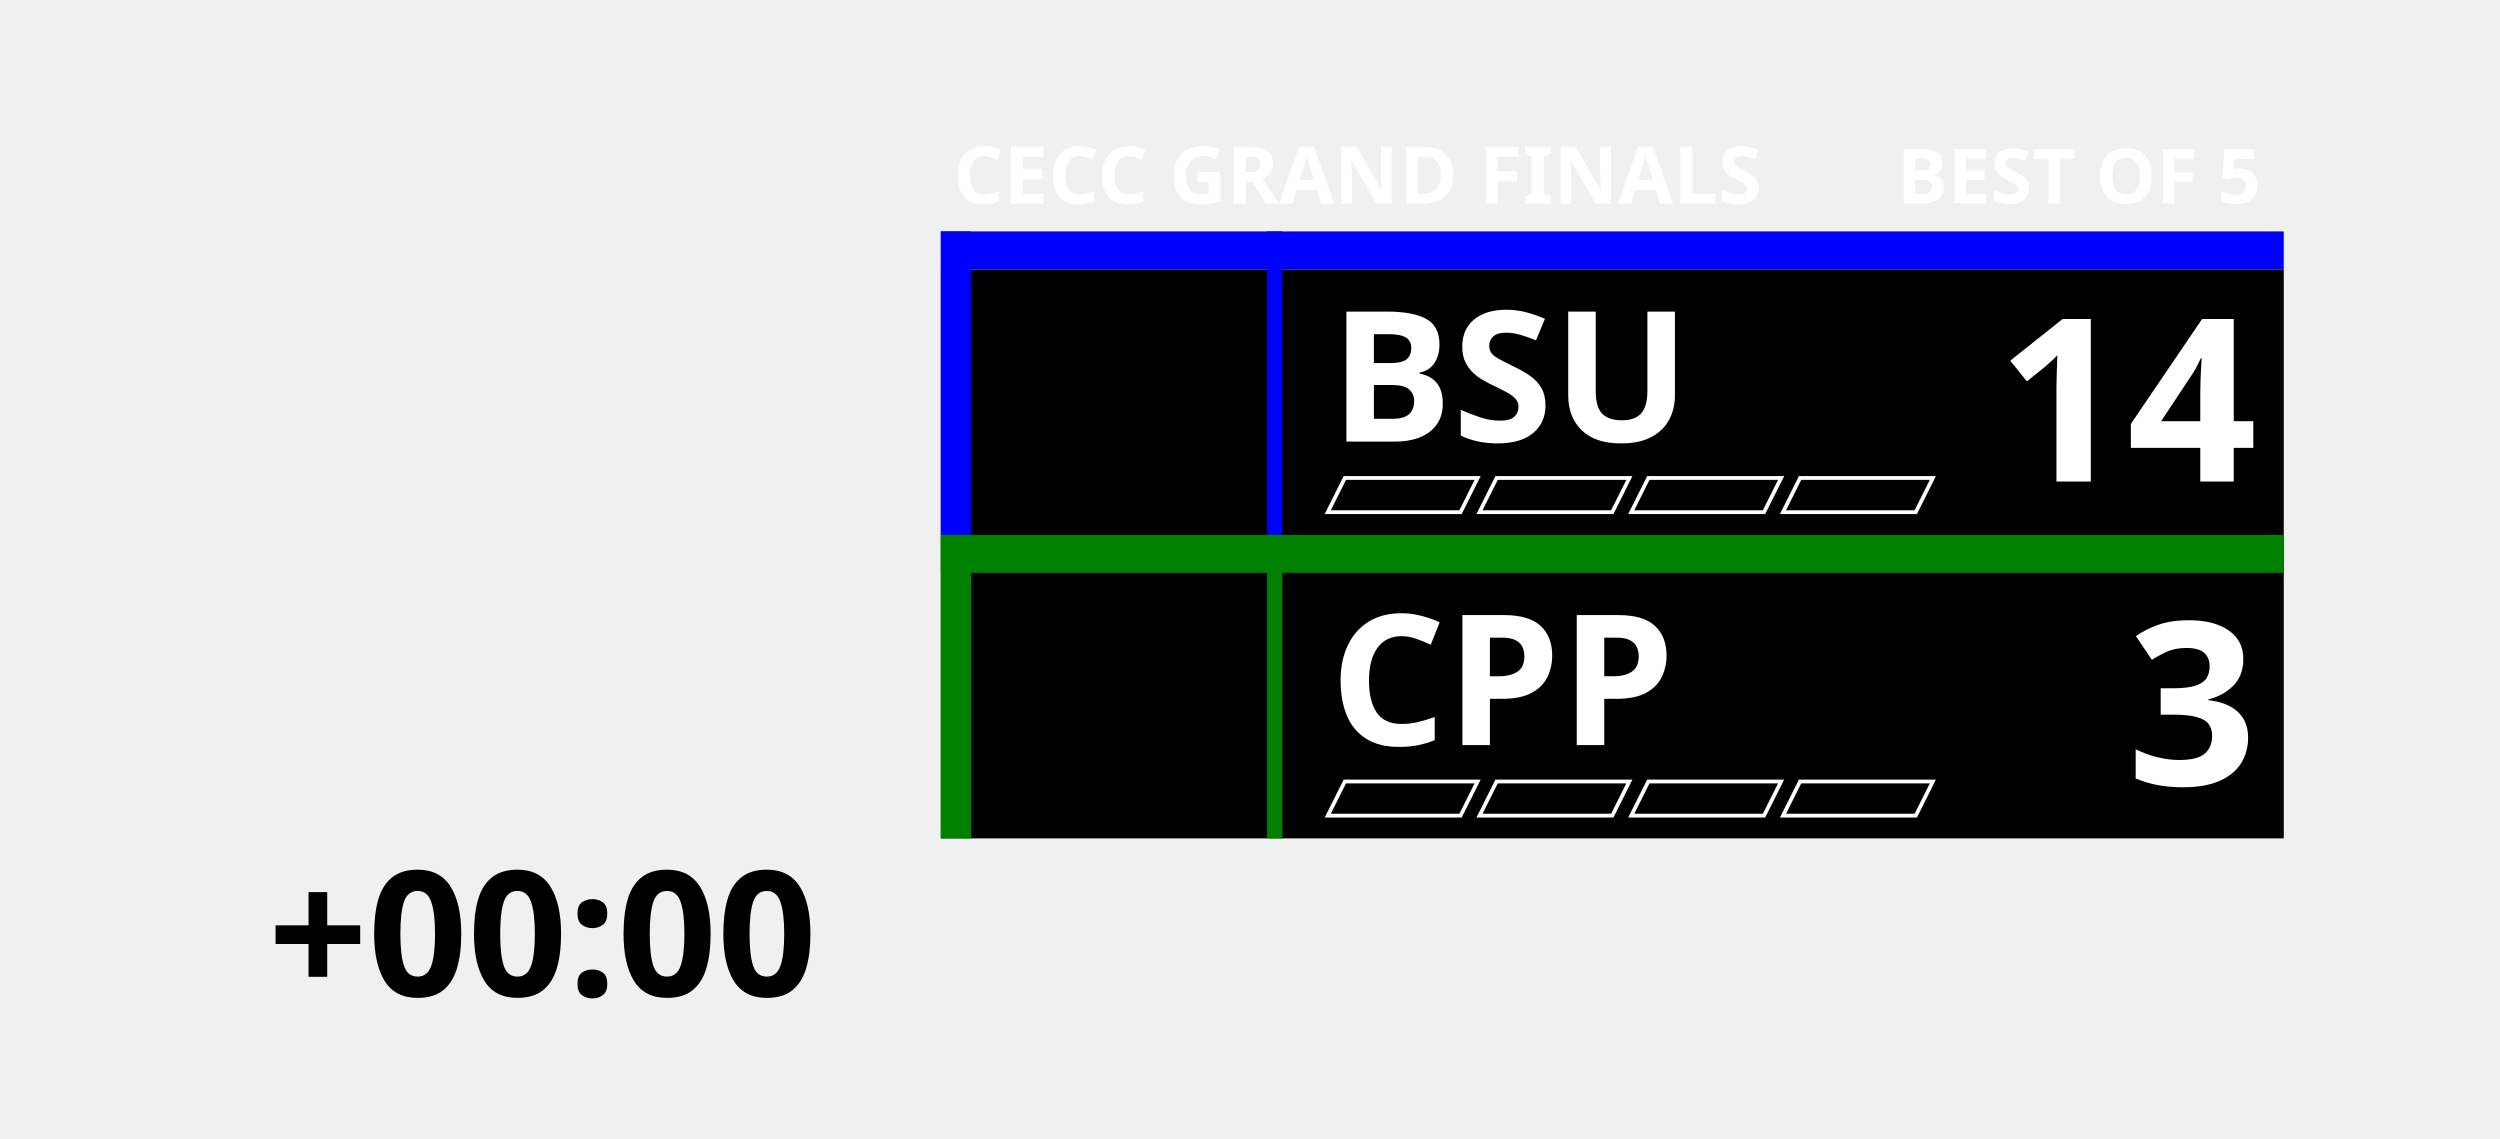
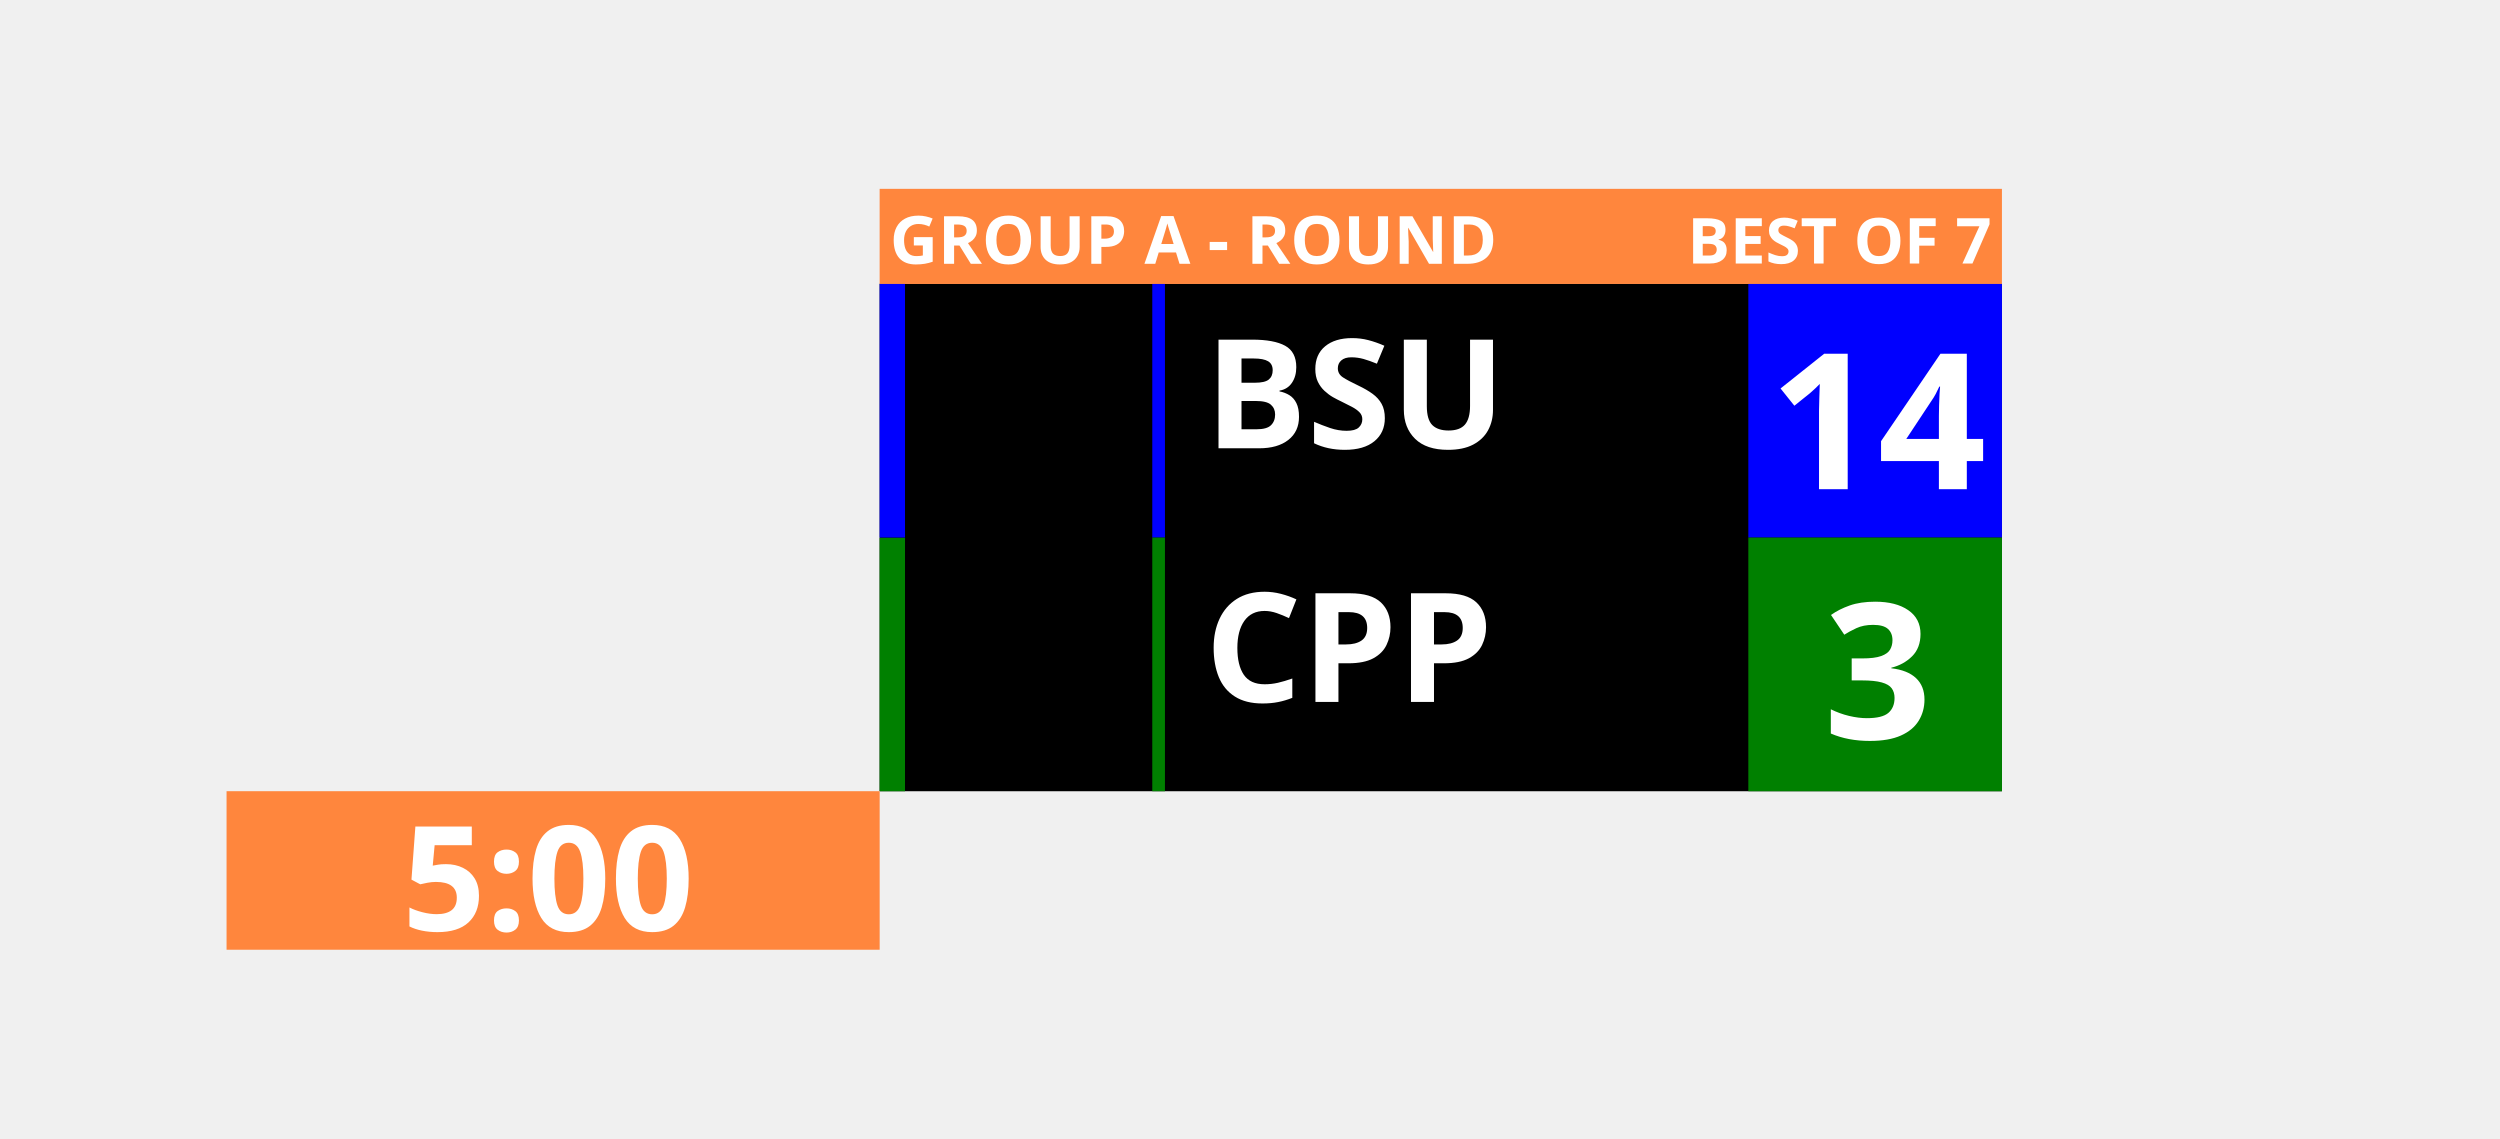
- <svg xmlns="http://www.w3.org/2000/svg" version="1.1" width="659" height="300">
+ <svg xmlns="http://www.w3.org/2000/svg" id="Score_Bug_Only" data-name="Score Bug Only" width="659" height="300">
  <defs>
    <style>
-       .cls-1 {
-         fill: blue;
+       .cls-1, .cls-3 {
+         fill: #ff863d;
      }

-       .cls-2 {
-         fill: none;
-       }
- 
-       .cls-3 {
-         font-size: 21px;
-       }
- 
-       .cls-3, .cls-4, .cls-5, .cls-6 {
+       .cls-4, .cls-5, .cls-6, .cls-9, .cls-11, .cls-12  {
        fill: #fff;
      }

-       .cls-3, .cls-4, .cls-5, .cls-6, .cls-7 {
-         font-family: Industry-Bold, Industry;
-         font-weight: 700;
-         isolation: isolate;
+       .cls-7 {
+         letter-spacing: 0em;
      }

-       .cls-4 {
-         font-size: 20px;
+       .cls-8 {
+         fill: url(#linear-gradient-4);
+       }
+ 
+       .cls-9 {
+         font-size: 17.55px;
+       }
+ 
+       .cls-10, {
+         fill: #101010;
+       }
+ 
+       .cls-9, .cls-12 {
+         font-family: Futura-Bold, 'Futura PT Cond';
+         font-weight: 700
+       }
+ 
+       .cls-13 {
+         fill: url(#linear-gradient-3);
+       }
+ 
+       .cls-14 {
+         fill: #0a5dff;
      }

      .cls-5 {
-         font-size: 48px;
+         font-size: 40.11px;
+       }
+ 
+       .cls-5, .cls-6, .cls-11 {
+         font-family: Futura-ExtraBold, 'Futura PT Cond';
+         font-weight: 700
+       }
+ 
+       .cls-15 {
+         fill: #098040;
      }

      .cls-6 {
-         font-size: 60px;
+         font-size: 50px;
      }

-       .cls-7 {
-         font-size: 46px;
-       }
- 
-       .cls-8 {
-         fill: green;
-       }
- 
-       .cls-9 {
-         fill: url(#linear-gradient-clock);
-       }
- 
-       .cls-10 {
-         stroke: #fff;
+       .cls-16 {
+         fill: url(#linear-gradient);
      }

      .cls-11 {
-         fill: #101010;
+         font-size: 38.44px;
+       }
+ 
+       .cls-12 {
+         font-size: 16.71px;
      }
    </style>
+     <LinearGradient id="linear-gradient" x1="293.72" y1="208.56" x2="293.72" y2="49.78" gradientUnits="userSpaceOnUse">
+       <stop offset="0" stop-color="#151515" />
+       <stop offset=".5" stop-color="#252525" />
+       <stop offset="1" stop-color="#121212" />
+     </LinearGradient>
+     <LinearGradient id="linear-gradient-2" x1="379.79" y1="50.82" x2="379.79" y2="74.05" gradientUnits="userSpaceOnUse">
+       <stop offset="0" stop-color="#fff" />
+       <stop offset="1" stop-color="#ccc" />
+     </LinearGradient>
+     <LinearGradient id="linear-gradient-3" x1="383.04" y1="141.71" x2="383.04" y2="74.78" gradientUnits="userSpaceOnUse">
+       <stop id="team1GradStart" offset="0" stop-color="#0a5dff" stop-opacity=".4" />
+       <stop id="team1GradEnd" offset="1" stop-color="#0a5dff" stop-opacity="0" />
+     </LinearGradient>
+     <LinearGradient id="linear-gradient-4" x1="383.04" y1="208.56" x2="383.04" y2="141.78" gradientUnits="userSpaceOnUse">
+       <stop id="team2GradStart" offset="0" stop-color="#098040" stop-opacity=".4" />
+       <stop id="team2GradEnd" offset="1" stop-color="#098040" stop-opacity="0" />
+     </LinearGradient>
+     <LinearGradient id="linear-gradient-5" x1="59.72" y1="229.46" x2="231.87" y2="229.46" gradientUnits="userSpaceOnUse">
+       <stop offset="0" stop-color="#959595" />
+       <stop offset=".17" stop-color="#d4d4d4" />
+       <stop offset=".33" stop-color="#fff" />
+       <stop offset=".5" stop-color="#e6e6e6" />
+       <stop offset=".66" stop-color="#e6e6e6" />
+       <stop offset=".82" stop-color="#fff" />
+       <stop offset="1" stop-color="#959595" />
+     </LinearGradient>
+     <Filter id="drop-shadow-6" x="50" y="199" width="191" height="61" filterUnits="userSpaceOnUse">
+       <feOffset dx="0" dy="0" />
+       <feGaussianBlur result="blur" stdDeviation="3" />
+       <feFlood flood-color="#000" flood-opacity=".65" />
+       <feComposite in2="blur" operator="in" />
+       <feComposite in="SourceGraphic" />
+     </Filter>
  </defs>
-   <g>
-     <g id="Layer_1">
-       <g id="_x3C_defs">
-         <LinearGradient id="linear-gradient" x1="322" y1="221" x2="322" y2="31" gradientUnits="userSpaceOnUse">
-           <stop offset="0%" stop-color="#151515" />
-           <stop offset="50%" stop-color="#252525" />
-           <stop offset="100%" stop-color="#121212" />
-         </LinearGradient>
-         <LinearGradient id="linear-gradient-2" x1="470" y1="141" x2="470" y2="71" gradientUnits="userSpaceOnUse">
-           <stop id="team1GradStart" offset="0%" stop-color="blue" stop-opacity="70%" />
-           <stop id="team1GradEnd" offset="100%" stop-color="blue" stop-opacity="0%" />
-         </LinearGradient>
-         <LinearGradient id="linear-gradient-3" x1="470" y1="221" x2="470" y2="151" gradientUnits="userSpaceOnUse">
-           <stop id="team2GradStart" offset="0" stop-color="green" stop-opacity=".7" />
-           <stop id="team2GradEnd" offset="1" stop-color="green" stop-opacity="0" />
-         </LinearGradient>
-         <LinearGradient id="linear-gradient-clock" x1="145" y1="271" x2="145" y2="221" gradientUnits="userSpaceOnUse">
-           <stop offset="0" stop-color="#e6e6e6" />
-           <stop offset=".5" stop-color="#fff" />
-           <stop offset="1" stop-color="#e6e6e6" />
-         </LinearGradient>
-         <Filter id="drop-shadow-1" filterUnits="userSpaceOnUse">
-           <feOffset dx="0" dy="0" />
-           <feGaussianBlur result="blur" stdDeviation="3" />
-           <feFlood flood-color="#000" flood-opacity=".65" />
-           <feComposite in2="blur" operator="in" />
-           <feComposite in="SourceGraphic" />
-         </Filter>
-         <LinearGradient id="linear-gradient-4" x1="84.27" y1="51.18" x2="84.27" y2="196.48" gradientUnits="userSpaceOnUse">
-           <stop offset=".02" stop-color="#c8c8c8" />
-           <stop offset=".2" stop-color="#fff" />
-           <stop offset=".41" stop-color="#ababab" />
-           <stop offset=".52" stop-color="#fff" />
-           <stop offset=".66" stop-color="#2c2c2c" />
-         </LinearGradient>
-         <LinearGradient id="linear-gradient-5" x1="75.35" y1="51.18" x2="75.35" y2="196.48" href="#linear-gradient-4" />
-         <LinearGradient id="linear-gradient-6" x1="71.6" y1="51.18" x2="71.6" y2="196.48" href="#linear-gradient-4" />
-         <LinearGradient id="linear-gradient-7" x1="83.57" y1="51.18" x2="83.57" y2="196.48" href="#linear-gradient-4" />
-         <LinearGradient id="linear-gradient-8" x1="79.7" y1="51.18" x2="79.7" y2="196.48" href="#linear-gradient-4" />
-         <LinearGradient id="linear-gradient-9" x1="84.38" y1="51.18" x2="84.38" y2="196.48" href="#linear-gradient-4" />
-         <LinearGradient id="linear-gradient-10" x1="98.43" x2="98.43" y2="196.48" href="#linear-gradient-4" />
-         <LinearGradient id="linear-gradient-11" x1="115.25" y1="51.18" x2="115.25" y2="196.48" href="#linear-gradient-4" />
-         <LinearGradient id="linear-gradient-12" x1="91.87" y1="51.18" x2="91.87" y2="196.48" href="#linear-gradient-4" />
-         <LinearGradient id="linear-gradient-13" x1="68.48" y1="51.18" x2="68.48" y2="196.48" href="#linear-gradient-4" />
-         <LinearGradient id="linear-gradient-14" x1="71.28" y1="51.18" x2="71.28" y2="196.48" href="#linear-gradient-4" />
-         <LinearGradient id="linear-gradient-15" x1="74.33" y1="51.18" x2="74.33" y2="196.48" href="#linear-gradient-4" />
-         <LinearGradient id="linear-gradient-16" x1="85.97" y1="51.18" x2="85.97" y2="196.48" href="#linear-gradient-4" />
-         <LinearGradient id="linear-gradient-17" x1="103.94" y1="51.18" x2="103.94" y2="196.48" href="#linear-gradient-4" />
-         <LinearGradient id="linear-gradient-18" x1="205.73" y1="51.18" x2="205.73" y2="196.48" href="#linear-gradient-4" />
-         <LinearGradient id="linear-gradient-19" x1="214.65" y1="51.18" x2="214.65" y2="196.48" href="#linear-gradient-4" />
-         <LinearGradient id="linear-gradient-20" x1="218.4" y1="51.18" x2="218.4" y2="196.48" href="#linear-gradient-4" />
-         <LinearGradient id="linear-gradient-21" x1="206.43" y1="51.18" x2="206.43" y2="196.48" href="#linear-gradient-4" />
-         <LinearGradient id="linear-gradient-22" x1="210.3" y1="51.18" x2="210.3" y2="196.48" href="#linear-gradient-4" />
-         <LinearGradient id="linear-gradient-23" x1="205.62" y1="51.18" x2="205.62" y2="196.48" href="#linear-gradient-4" />
-         <LinearGradient id="linear-gradient-24" x1="191.57" y1="51.18" x2="191.57" y2="196.48" href="#linear-gradient-4" />
-         <LinearGradient id="linear-gradient-25" x1="174.75" y1="51.18" x2="174.75" y2="196.48" href="#linear-gradient-4" />
-         <LinearGradient id="linear-gradient-26" x1="198.13" y1="51.18" x2="198.13" y2="196.48" href="#linear-gradient-4" />
-         <LinearGradient id="linear-gradient-27" x1="221.52" y1="51.18" x2="221.52" y2="196.48" href="#linear-gradient-4" />
-         <LinearGradient id="linear-gradient-28" x1="218.72" y1="51.18" x2="218.72" y2="196.48" href="#linear-gradient-4" />
-         <LinearGradient id="linear-gradient-29" x1="215.67" y1="51.18" x2="215.67" y2="196.48" href="#linear-gradient-4" />
-         <LinearGradient id="linear-gradient-30" x1="204.03" y1="51.18" x2="204.03" y2="196.48" href="#linear-gradient-4" />
-         <LinearGradient id="linear-gradient-31" x1="186.06" y1="51.18" x2="186.06" y2="196.48" href="#linear-gradient-4" />
-         <LinearGradient id="linear-gradient-32" x1="133.53" y1="188.08" x2="156.49" y2="188.08" gradientUnits="userSpaceOnUse">
-           <stop offset=".35" stop-color="#fff" />
-           <stop offset="1" stop-color="#474747" />
-         </LinearGradient>
-         <LinearGradient id="linear-gradient-33" x1="146.16" y1="104.04" x2="139.05" y2="169.57" href="#linear-gradient-4" />
-         <LinearGradient id="linear-gradient-34" x1="155.18" y1="136.59" x2="125.41" y2="186.47" href="#linear-gradient-4" />
-         <LinearGradient id="linear-gradient-35" x1="145.07" y1="141.08" x2="145.25" y2="151.44" href="#linear-gradient-4" />
-         <LinearGradient id="linear-gradient-36" x1="960" y1="977" x2="960" y2="1067" gradientUnits="userSpaceOnUse">
-           <stop offset="0" stop-color="#000" stop-opacity="0" />
-           <stop offset="1" stop-color="#098040" stop-opacity=".7" />
-         </LinearGradient>
-       </g>
-       <g id="Scoreboard">
-         <rect id="Scoreboard_base" fill="url(#linear-gradient)" x="42" y="31" width="560" height="190" />
-         <image id="seriesLogo" data-name="Series Logo" x="42" y="31" width="206" height="190" />
-         <rect id="Scoreboard_base-2" fill="101010" x="248" y="71" width="354" height="150" />
-         <g id="Team_1">
-           <rect id="team_1_gradient" fill="url(#linear-gradient-2)" x="338" y="71" width="264" height="70" />
-           <g id="team1Bar" color="blue">
-             <rect id="team_1_vertical_bar" x="334" y="61" width="4" height="80" fill="currentColor" />
-             <rect id="team_1_vertical_bar-2" x="248" y="61" width="8" height="80" fill="currentColor" />
-             <rect id="team_1_top_line" x="248" y="61" width="354" height="10" fill="currentColor" />
-           </g>
-           <text id="team1Name" class="cls-5" transform="translate(350.6 116.4)">BSU</text>
-           <g id="BO7_PTS_not_scored">
-             <polygon id="team1Bo7Box1" class="cls-10" points="385 135 350 135 354.5 126 389.5 126 385 135" />
-             <polygon id="team1Bo7Box2" class="cls-10" points="425 135 390 135 394.5 126 429.5 126 425 135" />
-             <polygon id="team1Bo7Box3" class="cls-10" points="465 135 430 135 434.5 126 469.5 126 465 135" />
-             <polygon id="team1Bo7Box4" class="cls-10" points="505 135 470 135 474.5 126 509.5 126 505 135" />
-           </g>
-           <text id="team1Score" class="cls-6" transform="translate(595 126.93)" text-anchor="end">14</text>
-           <image id="team1Logo" data-name="SCHOOL LOGO" width="1080" height="1080" transform="translate(260 71) scale(.06)" />
-         </g>
-         <g id="Team_2">
-           <rect id="team_2_gradient" fill="url(#linear-gradient-3)" x="338" y="151" width="264" height="70" />
-           <g id="team2Bar" color="green">
-             <rect id="team_2_vertical_bar" x="334" y="141" width="4" height="80" fill="currentColor" />
-             <rect id="team_2_vertical_bar-2" x="248" y="141" width="8" height="80" fill="currentColor" />
-             <rect id="team_2_top_line" x="248" y="141" width="354" height="10" fill="currentColor" />
-           </g>
-           <text id="team2Name" class="cls-5" transform="translate(350.6 196.4)">CPP</text>
-           <g id="BO7_PTS_not_scored_copy">
-             <polygon id="team2Bo7Box1" class="cls-10" points="385 215 350 215 354.5 206 389.5 206 385 215" />
-             <polygon id="team2Bo7Box2" class="cls-10" points="425 215 390 215 394.5 206 429.5 206 425 215" />
-             <polygon id="team2Bo7Box3" class="cls-10" points="465 215 430 215 434.5 206 469.5 206 465 215" />
-             <polygon id="team2Bo7Box4" class="cls-10" points="505 215 470 215 474.5 206 509.5 206 505 215" />
-           </g>
-           <text id="team2Score" class="cls-6" transform="translate(595 206.93)" text-anchor="end">3</text>
-           <image id="team2Logo" data-name="school logo" width="1080" height="1080" transform="translate(260 151) scale(.06)" />
-         </g>
-         <text id="gameInfo" class="cls-4" transform="translate(596 53.59)" text-anchor="end">BEST OF 5</text>
-         <text id="seriesTitle" class="cls-3" transform="translate(251.2 53.7)">CECC GRAND FINALS</text>
-         <g id="Timer_jet_out">
-           <rect class="cls-9" x="42" y="221" width="206" height="50" />
-           <text id="clock" class="cls-7" transform="translate(143 262.59)" text-anchor="middle">+00:00</text>
-         </g>
-       </g>
+   <rect id="Scoreboard_base" data-name="Scoreboard base" class="cls-16" x="59.72" y="49.78" width="468" height="158.79" />
+   <rect id="teams_base" data-name="teams base" class="cls-10" x="231.87" y="74.78" width="295.84" height="133.79" />
+   <rect id="Scoreboard_base-2" data-name="Scoreboard base" class="cls-1" x="231.87" y="49.78" width="295.84" height="25.07" />
+   <g id="Team_1">
+     <rect id="team_1_gradient" data-name="team 1 gradient" class="cls-13" x="238.37" y="74.78" width="289.34" height="66.93" />
+     <g id="team1Bar" color="blue">
+       <rect id="team_1_score_box" data-name="team 1 score box" fill="currentColor" x="460.86" y="74.85" width="66.86" height="66.86" />
+       <rect id="team_1_vertical_bar" data-name="team 1 vertical bar" fill="currentColor" x="303.74" y="74.85" width="3.34" height="66.86" />
+       <rect id="team_1_vertical_bar-2" data-name="team 1 vertical bar" fill="currentColor" x="231.87" y="74.85" width="6.69" height="66.86" />
    </g>
+     <text class="cls-5" id="team1Name" transform="translate(317.59 118.17)">BSU</text>
+     <polygon id="BOX_1-2" data-name="BOX 1" class="cls-10" points="346.37 136.69 317.12 136.69 320.88 129.17 350.13 129.17 346.37 136.69" />
+     <polygon id="BOX_2-2" data-name="BOX 2" class="cls-10" points="379.8 136.69 350.54 136.69 354.3 129.17 383.56 129.17 379.8 136.69" />
+     <polygon id="BOX_3-2" data-name="BOX 3" class="cls-10" points="413.22 136.69 383.97 136.69 387.73 129.17 416.99 129.17 413.22 136.69" />
+     <polygon id="BOX_4" data-name="BOX 4" class="cls-10" points="446.65 136.69 417.4 136.69 421.16 129.17 450.41 129.17 446.65 136.69" />
+     <polygon id="team1Bo7Box1" data-name="BOX 1" points="346.37 136.69 317.12 136.69 320.88 129.17 350.13 129.17 346.37 136.69" />
+     <polygon id="team1Bo7Box2" data-name="BOX 2" points="379.8 136.69 350.54 136.69 354.3 129.17 383.56 129.17 379.8 136.69" />
+     <polygon id="team1Bo7Box3" data-name="BOX 3" points="413.22 136.69 383.97 136.69 387.73 129.17 416.99 129.17 413.22 136.69" />
+     <polygon id="team1Bo7Box4" data-name="BOX 4" points="446.65 136.69 417.4 136.69 421.16 129.17 450.41 129.17 446.65 136.69" />
+     <text id="team1Score" data-name="Score TXT" class="cls-6" transform="translate(495 128.95)" text-anchor="middle">14</text>
+     <image id="team1Logo" data-name="SCHOOL LOGO" width="1080" height="1080" transform="translate(242.37 78.78) scale(.05)" />
  </g>
+   <g id="Team_2">
+     <rect id="team_2_gradient" data-name="team 2 gradient" class="cls-8" x="238.37" y="141.78" width="289.34" height="66.79" />
+     <g id="team2Bar" color="green">
+       <rect id="team_2_score_box" data-name="team 2 score box" fill="currentColor" x="460.86" y="141.71" width="66.86" height="66.86" />
+       <rect id="team_2_vertical_bar" data-name="team 2 vertical bar" fill="currentColor" x="303.74" y="141.71" width="3.34" height="66.86" />
+       <rect id="team_2_vertical_bar-2" data-name="team 2 vertical bar" fill="currentColor" x="231.87" y="141.78" width="6.69" height="66.79" />
+     </g>
+     <text class="cls-5" id="team2Name" transform="translate(317.59 185.03)">CPP</text>
+     <polygon id="BOX_1-5" data-name="BOX 1" class="cls-10" points="346.37 203.55 317.12 203.55 320.88 196.03 350.13 196.03 346.37 203.55" />
+     <polygon id="BOX_2-5" data-name="BOX 2" class="cls-10" points="379.8 203.55 350.54 203.55 354.3 196.03 383.56 196.03 379.8 203.55" />
+     <polygon id="BOX_3-5" data-name="BOX 3" class="cls-10" points="413.22 203.55 383.97 203.55 387.73 196.03 416.99 196.03 413.22 203.55" />
+     <polygon id="BOX_4-3" data-name="BOX 4" class="cls-10" points="446.65 203.55 417.4 203.55 421.16 196.03 450.41 196.03 446.65 203.55" />
+     <polygon id="team2Bo7Box1" data-name="BOX 1" points="346.37 203.55 317.12 203.55 320.88 196.03 350.13 196.03 346.37 203.55" />
+     <polygon id="team2Bo7Box2" data-name="BOX 2" points="379.8 203.55 350.54 203.55 354.3 196.03 383.56 196.03 379.8 203.55" />
+     <polygon id="team2Bo7Box3" data-name="BOX 3" points="413.22 203.55 383.97 203.55 387.73 196.03 416.99 196.03 413.22 203.55" />
+     <polygon id="team2Bo7Box4" data-name="BOX 4" points="446.65 203.55 417.4 203.55 421.16 196.03 450.41 196.03 446.65 203.55" />
+     <text id="team2Score" data-name="Score TXT" class="cls-6" transform="translate(495 194.81)" text-anchor="middle">3</text>
+     <image id="team2Logo" data-name="school logo" width="1080" height="1080" transform="translate(242.37 145.78) scale(.05)" />
+   </g>
+   <text id="gameInfo" class="cls-12" transform="translate(525 69.46)" text-anchor="end">BEST OF 7</text>
+   <text id="seriesTitle" class="cls-9" transform="translate(234.56 69.54)">GROUP A - ROUND</text>
+   <rect class="cls-3" x="59.72" y="208.56" width="172.16" height="41.79" />
+   <text id="clock" class="cls-11" transform="translate(144.5 245.32)" text-anchor="middle">5:00</text>
+   <image id="seriesLogo" width="1882" height="1672" transform="translate(72.25 63.15) scale(.08)" />
</svg>
